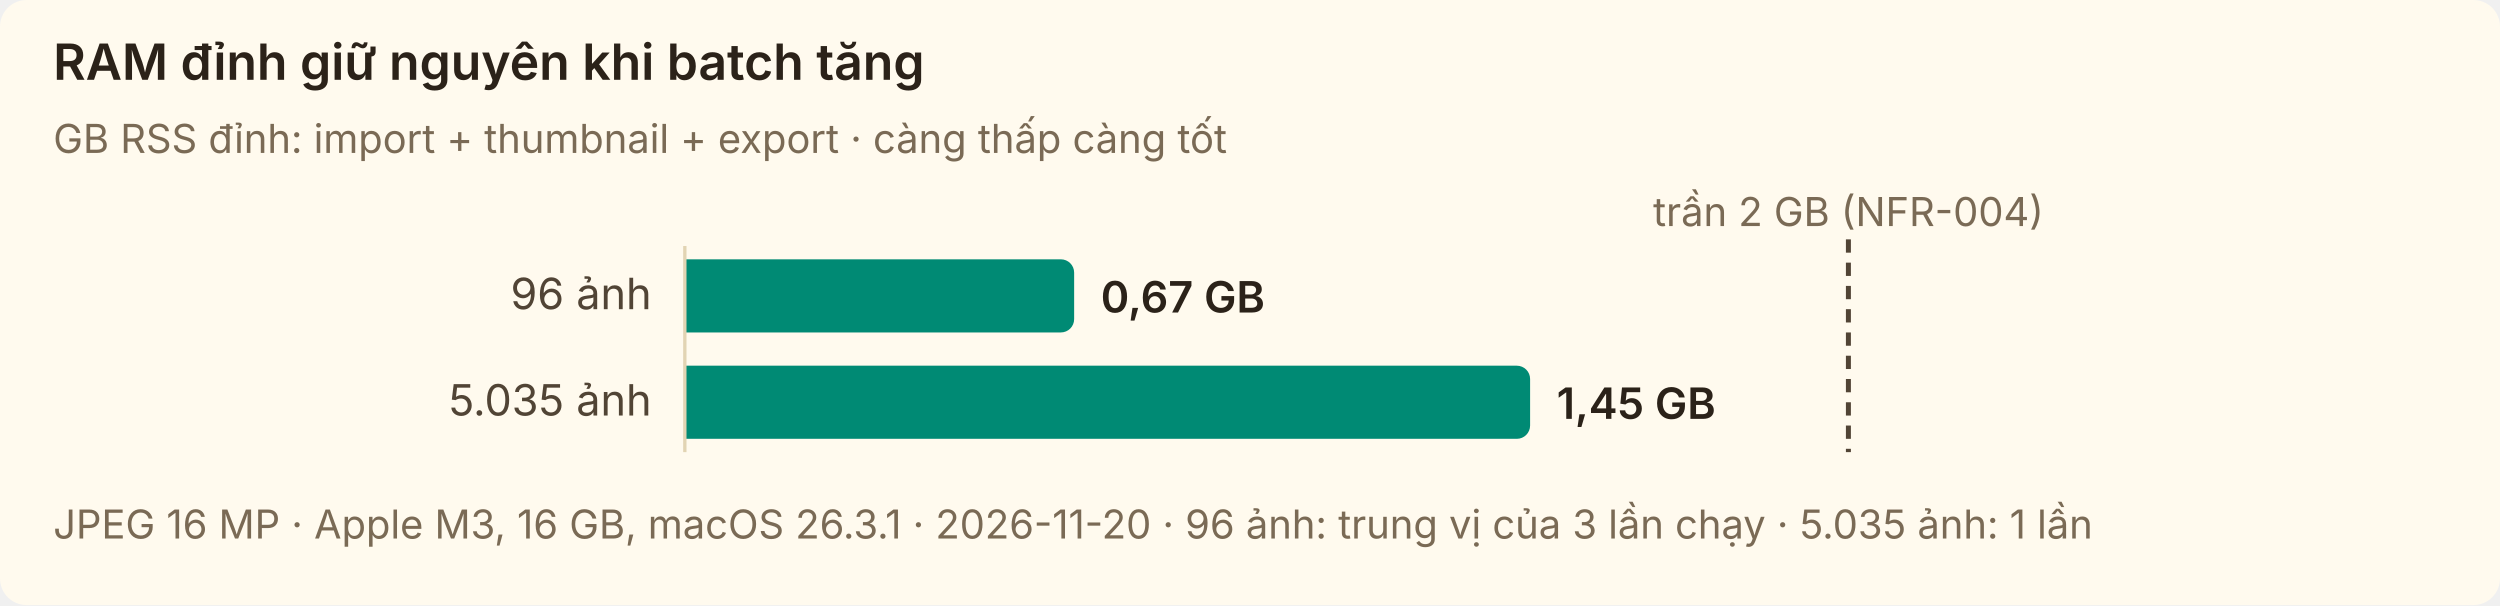
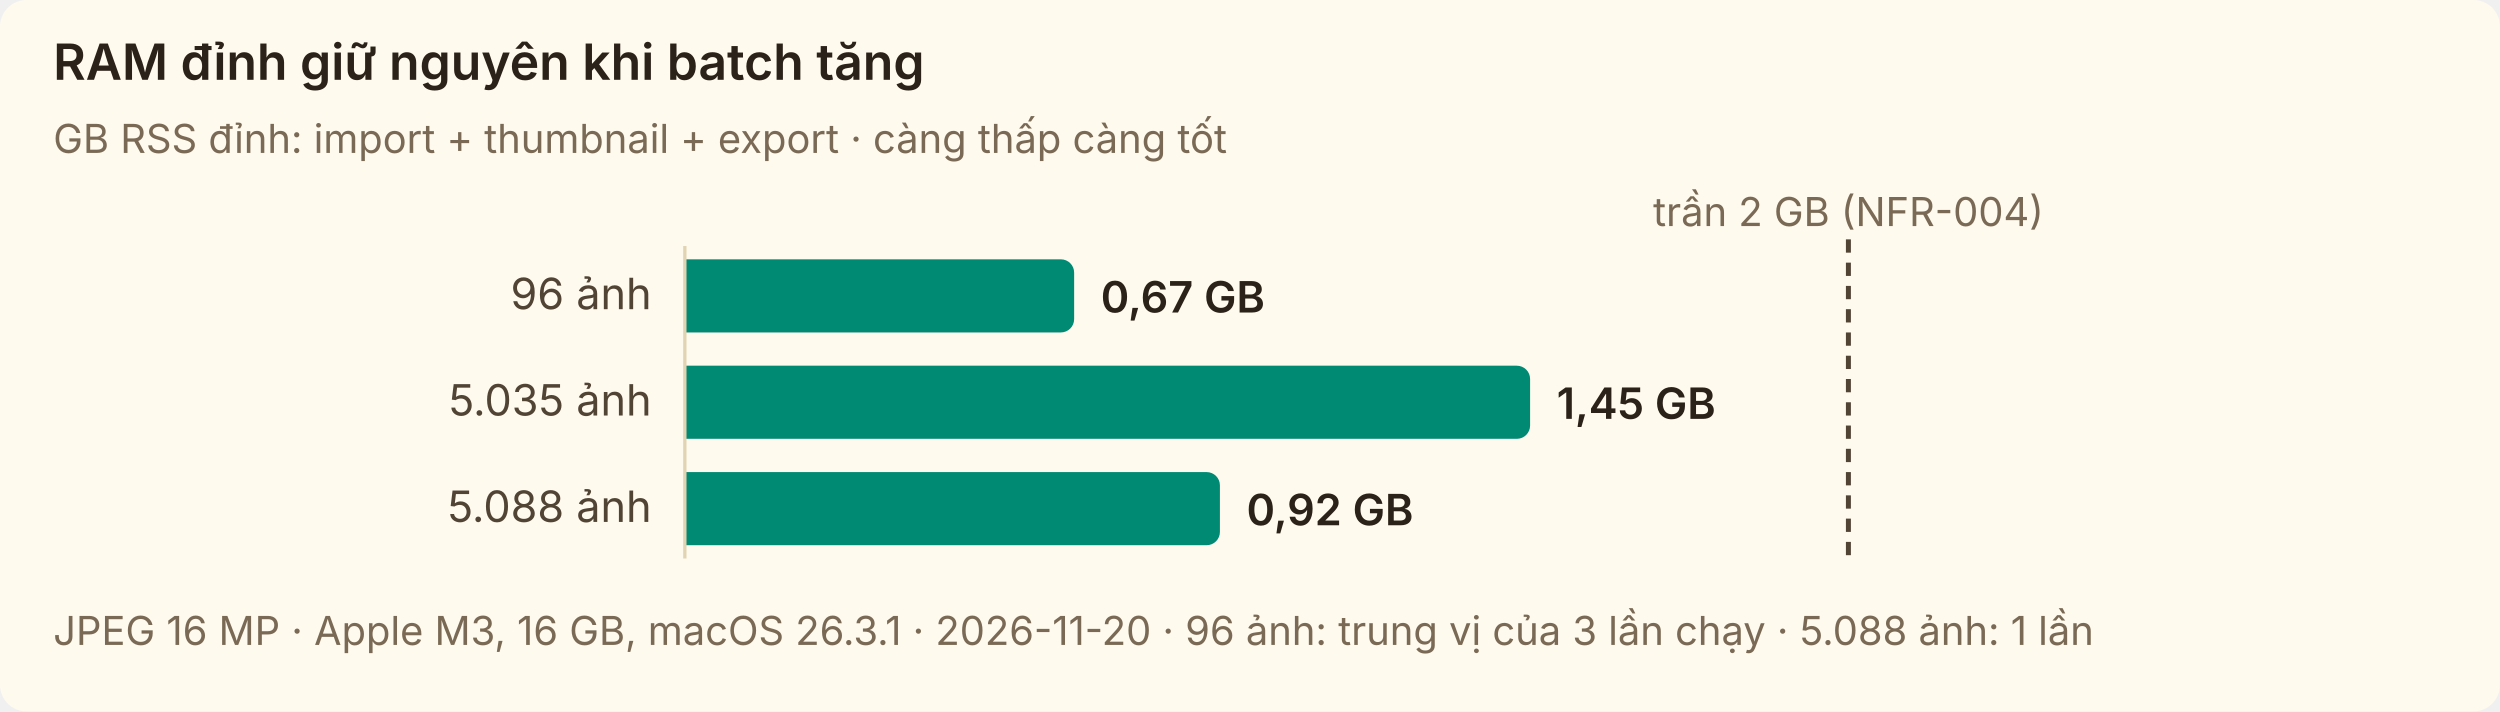
- <svg xmlns="http://www.w3.org/2000/svg" viewBox="-16 -16 752 182" width="752" height="182" role="img" aria-labelledby="t d">
+ <svg xmlns="http://www.w3.org/2000/svg" viewBox="-16 -16 752 214" width="752" height="214" role="img" aria-labelledby="t d">
  <style>
  .bg{fill:#fffaee} .t1{fill:#2b2219;font:600 13px system-ui,-apple-system,Segoe UI,sans-serif}
  .t2{fill:#514435;font:13px system-ui,-apple-system,Segoe UI,sans-serif}
  .t3{fill:#7a6a55;font:12px system-ui,-apple-system,Segoe UI,sans-serif}
  .h{font-size:15px} .num{font-variant-numeric:tabular-nums} .axis{stroke:#e2d4b3;stroke-width:1}
  .ref{stroke:#514435;stroke-width:1.5;stroke-dasharray:4 3} .refw{stroke:#b5652a;stroke-width:1.5;stroke-dasharray:4 3}
  .s1{fill:#008a74} .old{fill-opacity:.45} .s2{fill:#b5652a} .s3{fill:#1baf7a} .s4{fill:#eda100} .s5{fill:#e87ba4} .gap{stroke:#fffaee;stroke-width:2}
  .in{fill:#fff} .ln{fill:none;stroke:#008a74;stroke-width:2;stroke-linejoin:round} .band{fill:#e2d4b3;fill-opacity:.35}
  @media (prefers-color-scheme: dark){
    .bg{fill:#262019} .t1{fill:#f3ead6} .t2{fill:#d8cab0} .t3{fill:#a8977c} .axis{stroke:#3b3127}
    .ref{stroke:#d8cab0} .refw{stroke:#cc7f3e}
    .s1{fill:#21a593} .s2{fill:#cc7f3e} .s3{fill:#199e70} .s4{fill:#c98500} .s5{fill:#d55181} .gap{stroke:#262019}
    .ln{stroke:#21a593} .band{fill:#3b3127}
  }
</style>
-   <rect class="bg" x="-16" y="-16" width="752" height="182" rx="8" />
+   <rect class="bg" x="-16" y="-16" width="752" height="214" rx="8" />
  <text class="t1 h" x="0" y="8">RAM đỉnh giữ nguyên khi batch tăng</text>
  <text class="t3" x="0" y="30">GB RSS đỉnh: import + thumbnail + export · càng thấp càng tốt</text>
  <text class="t2" x="180" y="77" text-anchor="end">96 ảnh</text>
  <path class="s1" d="M190 62h113.102a4 4 0 0 1 4 4v14a4 4 0 0 1 -4 4h-113.102z" />
  <text class="t1 num" x="315.102" y="78">0,67 GB</text>
  <text class="t2" x="180" y="109" text-anchor="end">5.035 ảnh</text>
  <path class="s1" d="M190 94h250.255a4 4 0 0 1 4 4v14a4 4 0 0 1 -4 4h-250.255z" />
  <text class="t1 num" x="452.255" y="110">1,45 GB</text>
-   <line class="axis" x1="190" x2="190" y1="58" y2="120" />
-   <line class="ref" x1="540" x2="540" y1="56" y2="120" />
+   <text class="t2" x="180" y="141" text-anchor="end">5.088 ảnh</text>
+   <path class="s1" d="M190 126h156.953a4 4 0 0 1 4 4v14a4 4 0 0 1 -4 4h-156.953z" />
+   <text class="t1 num" x="358.953" y="142">0,92 GB</text>
+   <line class="axis" x1="190" x2="190" y1="58" y2="152" />
+   <line class="ref" x1="540" x2="540" y1="56" y2="152" />
  <text class="t3" x="540" y="52" text-anchor="middle">trần 2 GB (NFR-004)</text>
-   <text class="t3" x="0" y="146">JPEG 16 MP · Apple M3, 16 GB, macOS 26.3.1 · 2026-11-20 · 96 ảnh: trung vị của 3 lần chạy · 5.035 ảnh: 1 lần</text>
+   <text class="t3" x="0" y="178">JPEG 16 MP · Apple M3, 16 GB, macOS 26.3.1 · 2026-11-20 · 96 ảnh: trung vị của 3 lần chạy · 5.088 ảnh: 1 lần</text>
</svg>
